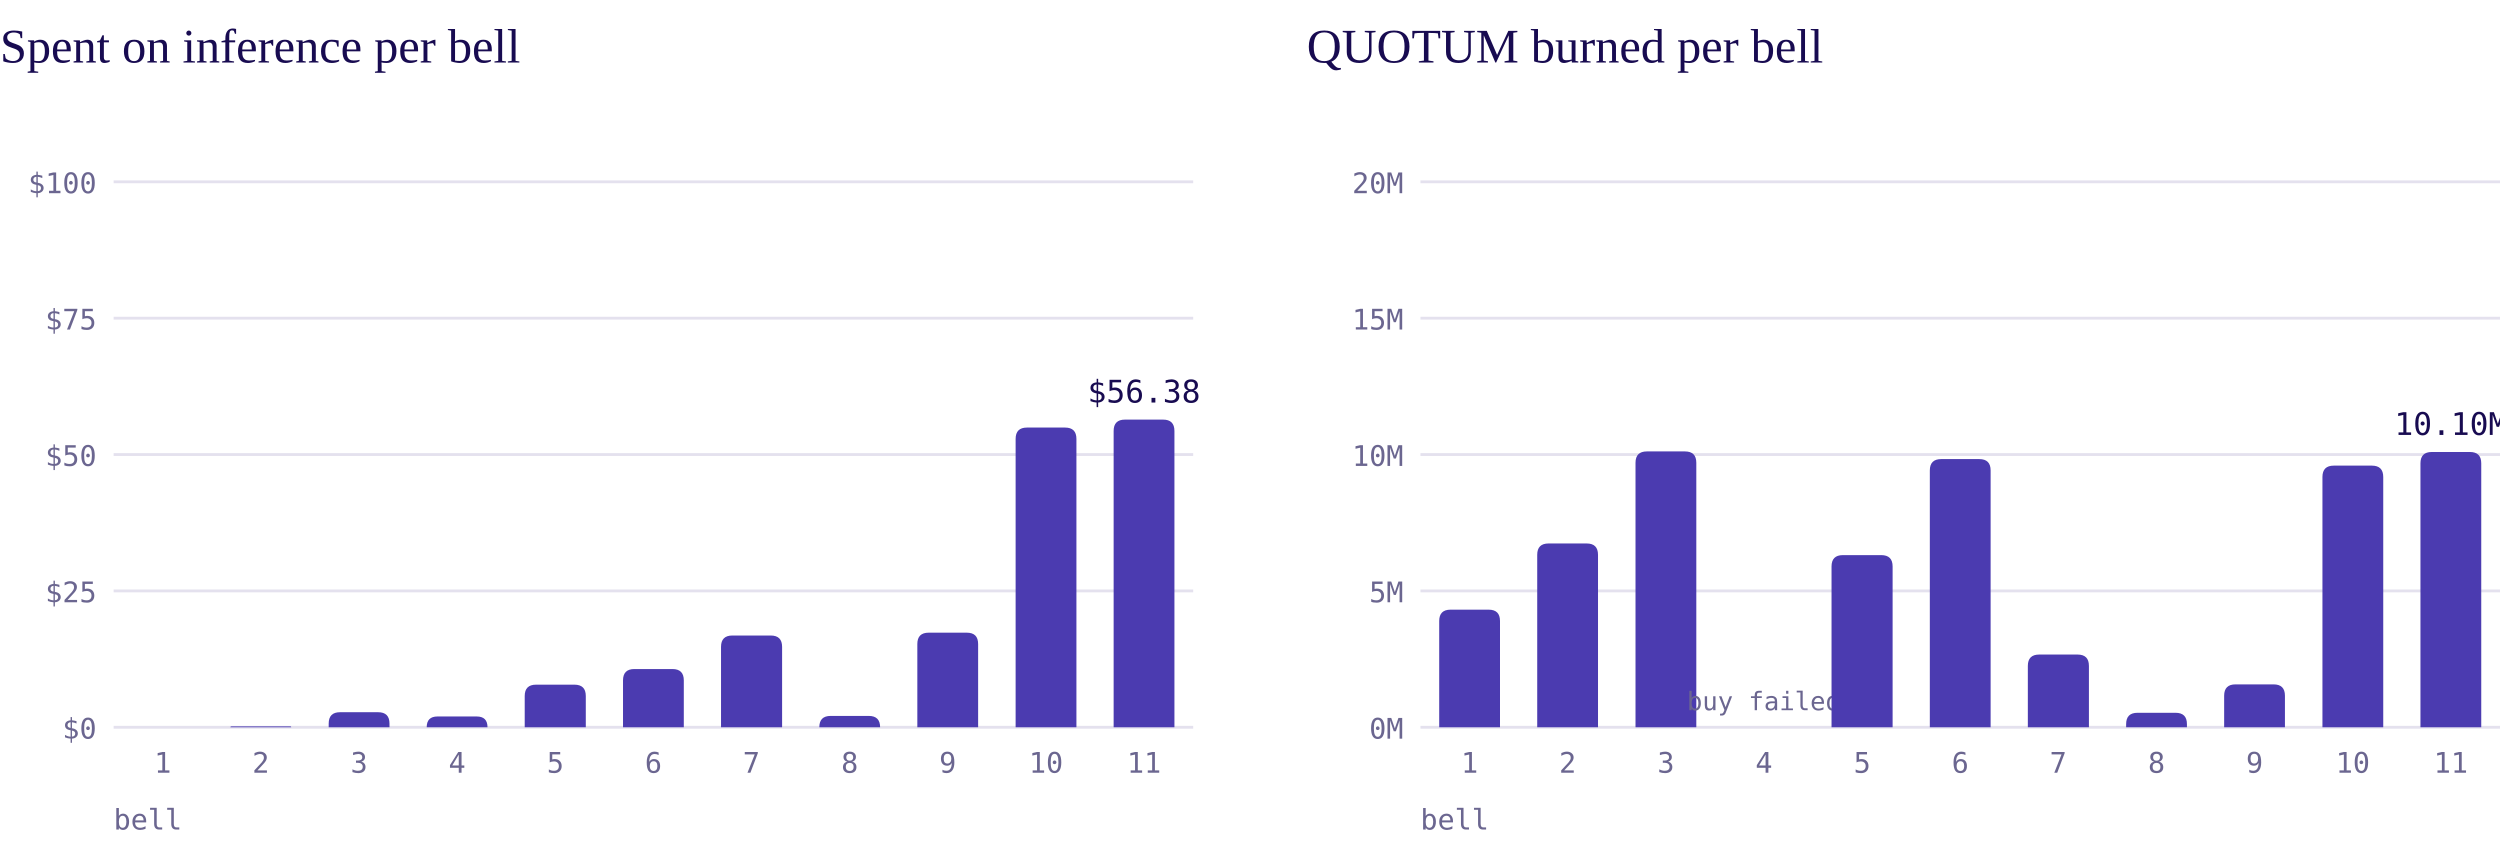
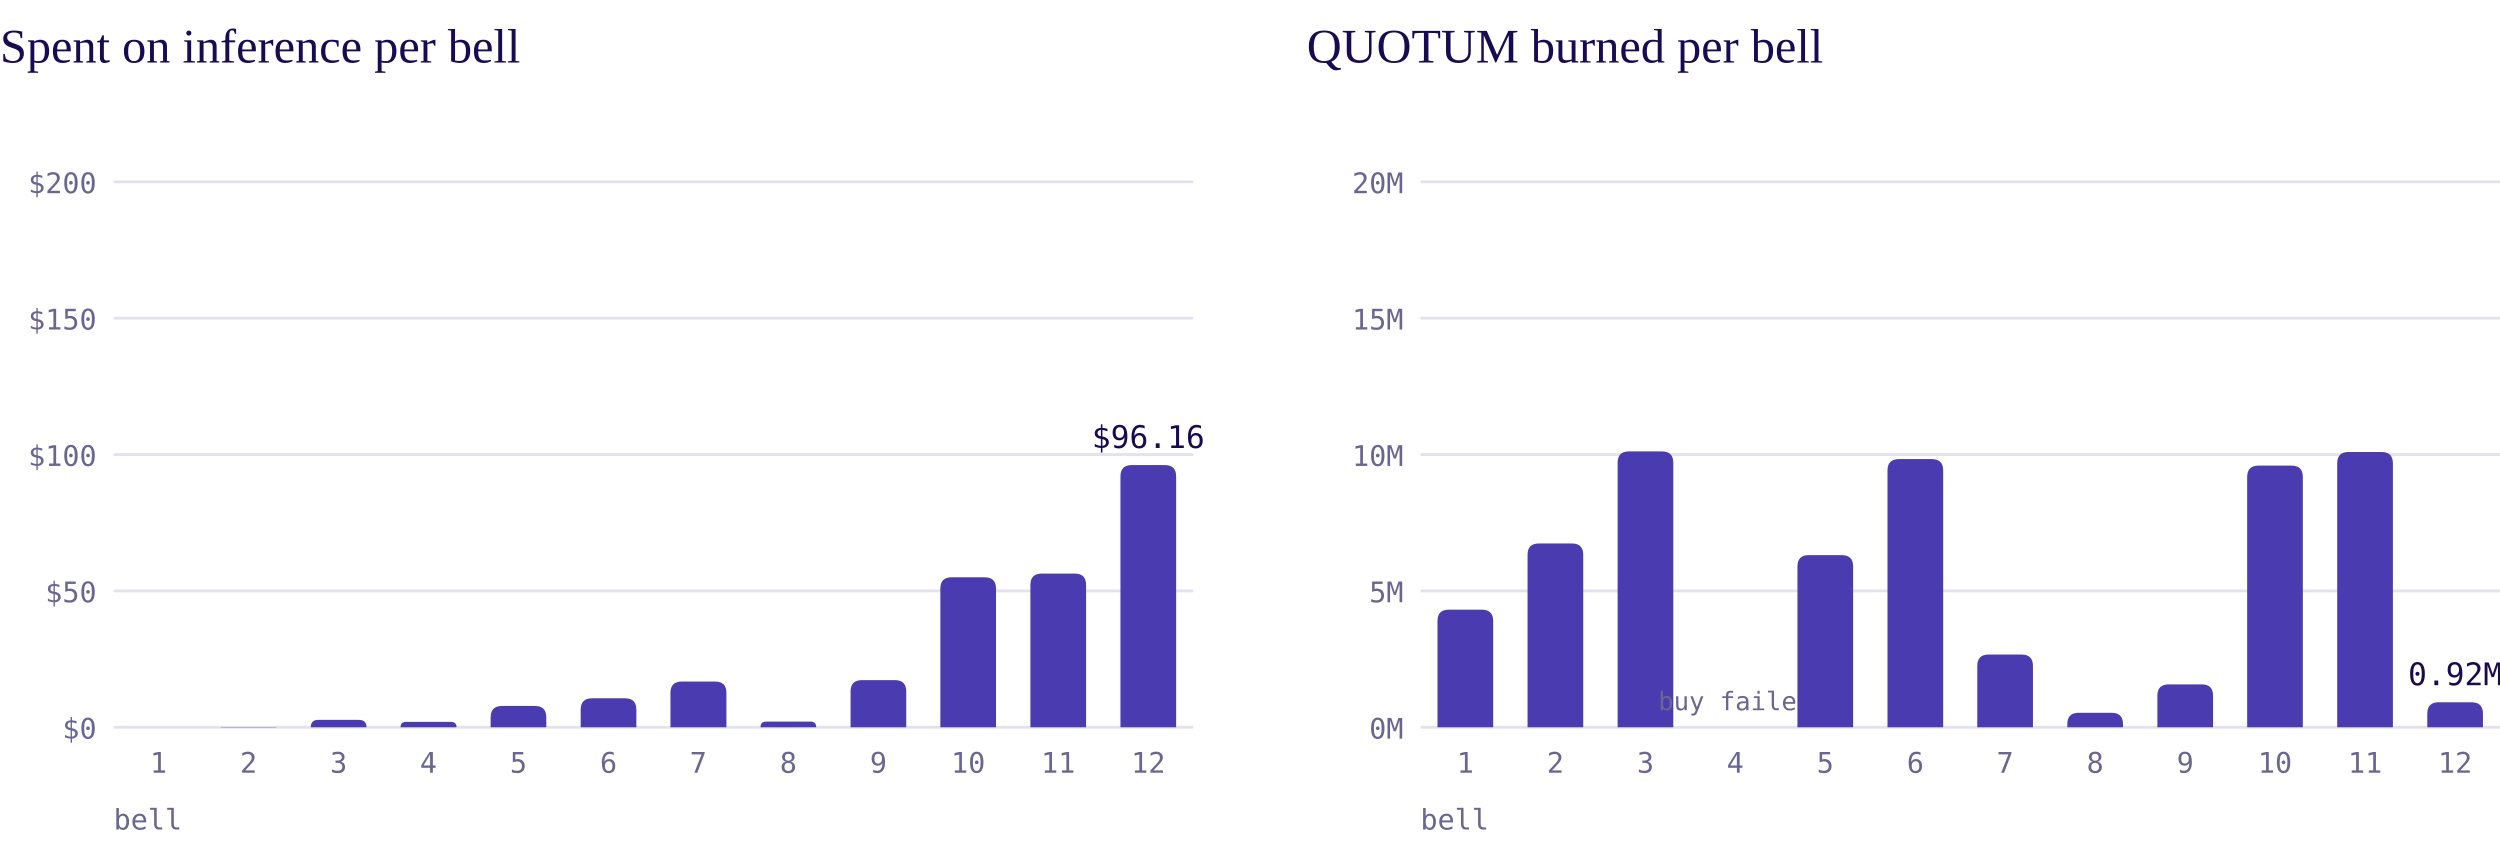
- <svg xmlns="http://www.w3.org/2000/svg" viewBox="0 0 880 300" width="880" height="300" role="img" aria-label="quotum bells 1 to 11: inference spent and QUOTUM burned per bell">
+ <svg xmlns="http://www.w3.org/2000/svg" viewBox="0 0 880 300" width="880" height="300" role="img" aria-label="quotum bells 1 to 12: inference spent and QUOTUM burned per bell">
  <text x="0" y="22" font-family="Georgia,'Times New Roman',serif" font-size="17" fill="#180b51">Spent on inference per bell</text>
  <line x1="40" x2="420" y1="256.0" y2="256.0" stroke="#e4e1ee" stroke-width="1" />
  <text x="34" y="260.0" text-anchor="end" font-family="ui-monospace,SFMono-Regular,Menlo,monospace" font-size="10" fill="#6b6690">$0</text>
  <line x1="40" x2="420" y1="208.0" y2="208.0" stroke="#e4e1ee" stroke-width="1" />
-   <text x="34" y="212.0" text-anchor="end" font-family="ui-monospace,SFMono-Regular,Menlo,monospace" font-size="10" fill="#6b6690">$25</text>
+   <text x="34" y="212.0" text-anchor="end" font-family="ui-monospace,SFMono-Regular,Menlo,monospace" font-size="10" fill="#6b6690">$50</text>
  <line x1="40" x2="420" y1="160.0" y2="160.0" stroke="#e4e1ee" stroke-width="1" />
-   <text x="34" y="164.0" text-anchor="end" font-family="ui-monospace,SFMono-Regular,Menlo,monospace" font-size="10" fill="#6b6690">$50</text>
+   <text x="34" y="164.0" text-anchor="end" font-family="ui-monospace,SFMono-Regular,Menlo,monospace" font-size="10" fill="#6b6690">$100</text>
  <line x1="40" x2="420" y1="112.0" y2="112.0" stroke="#e4e1ee" stroke-width="1" />
-   <text x="34" y="116.0" text-anchor="end" font-family="ui-monospace,SFMono-Regular,Menlo,monospace" font-size="10" fill="#6b6690">$75</text>
+   <text x="34" y="116.0" text-anchor="end" font-family="ui-monospace,SFMono-Regular,Menlo,monospace" font-size="10" fill="#6b6690">$150</text>
  <line x1="40" x2="420" y1="64.0" y2="64.0" stroke="#e4e1ee" stroke-width="1" />
-   <text x="34" y="68.0" text-anchor="end" font-family="ui-monospace,SFMono-Regular,Menlo,monospace" font-size="10" fill="#6b6690">$100</text>
-   <path d="M46.6,256.0 V256.0 Q46.6,256.0 46.6,256.0 H68.0 Q68.0,256.0 68.0,256.0 V256.0 Z" fill="#4b3bb0" />
-   <text x="57.3" y="272" text-anchor="middle" font-family="ui-monospace,SFMono-Regular,Menlo,monospace" font-size="10" fill="#6b6690">1</text>
-   <path d="M81.1,256.0 V256.0 Q81.1,255.7 81.4,255.7 H102.3 Q102.5,255.7 102.5,256.0 V256.0 Z" fill="#4b3bb0" />
-   <text x="91.8" y="272" text-anchor="middle" font-family="ui-monospace,SFMono-Regular,Menlo,monospace" font-size="10" fill="#6b6690">2</text>
-   <path d="M115.7,256.0 V254.7 Q115.7,250.7 119.7,250.7 H133.1 Q137.1,250.7 137.1,254.7 V256.0 Z" fill="#4b3bb0" />
-   <text x="126.4" y="272" text-anchor="middle" font-family="ui-monospace,SFMono-Regular,Menlo,monospace" font-size="10" fill="#6b6690">3</text>
-   <path d="M150.2,256.0 V256.0 Q150.2,252.2 154.0,252.2 H167.8 Q171.6,252.2 171.6,256.0 V256.0 Z" fill="#4b3bb0" />
-   <text x="160.9" y="272" text-anchor="middle" font-family="ui-monospace,SFMono-Regular,Menlo,monospace" font-size="10" fill="#6b6690">4</text>
-   <path d="M184.7,256.0 V245.0 Q184.7,241.0 188.7,241.0 H202.2 Q206.2,241.0 206.2,245.0 V256.0 Z" fill="#4b3bb0" />
-   <text x="195.5" y="272" text-anchor="middle" font-family="ui-monospace,SFMono-Regular,Menlo,monospace" font-size="10" fill="#6b6690">5</text>
-   <path d="M219.3,256.0 V239.5 Q219.3,235.5 223.3,235.5 H236.7 Q240.7,235.5 240.7,239.5 V256.0 Z" fill="#4b3bb0" />
-   <text x="230.0" y="272" text-anchor="middle" font-family="ui-monospace,SFMono-Regular,Menlo,monospace" font-size="10" fill="#6b6690">6</text>
-   <path d="M253.8,256.0 V227.7 Q253.8,223.7 257.8,223.7 H271.3 Q275.3,223.7 275.3,227.7 V256.0 Z" fill="#4b3bb0" />
-   <text x="264.5" y="272" text-anchor="middle" font-family="ui-monospace,SFMono-Regular,Menlo,monospace" font-size="10" fill="#6b6690">7</text>
-   <path d="M288.4,256.0 V256.0 Q288.4,252.0 292.4,252.0 H305.8 Q309.8,252.0 309.8,256.0 V256.0 Z" fill="#4b3bb0" />
-   <text x="299.1" y="272" text-anchor="middle" font-family="ui-monospace,SFMono-Regular,Menlo,monospace" font-size="10" fill="#6b6690">8</text>
-   <path d="M322.9,256.0 V226.7 Q322.9,222.7 326.9,222.7 H340.3 Q344.3,222.7 344.3,226.7 V256.0 Z" fill="#4b3bb0" />
-   <text x="333.6" y="272" text-anchor="middle" font-family="ui-monospace,SFMono-Regular,Menlo,monospace" font-size="10" fill="#6b6690">9</text>
-   <path d="M357.5,256.0 V154.5 Q357.5,150.5 361.5,150.5 H374.9 Q378.9,150.5 378.9,154.5 V256.0 Z" fill="#4b3bb0" />
-   <text x="368.2" y="272" text-anchor="middle" font-family="ui-monospace,SFMono-Regular,Menlo,monospace" font-size="10" fill="#6b6690">10</text>
-   <path d="M392.0,256.0 V151.7 Q392.0,147.7 396.0,147.7 H409.4 Q413.4,147.7 413.4,151.7 V256.0 Z" fill="#4b3bb0" />
-   <text x="402.7" y="272" text-anchor="middle" font-family="ui-monospace,SFMono-Regular,Menlo,monospace" font-size="10" fill="#6b6690">11</text>
-   <text x="402.7" y="141.7" text-anchor="middle" font-family="ui-monospace,SFMono-Regular,Menlo,monospace" font-size="11" fill="#180b51">$56.38</text>
+   <text x="34" y="68.0" text-anchor="end" font-family="ui-monospace,SFMono-Regular,Menlo,monospace" font-size="10" fill="#6b6690">$200</text>
+   <path d="M46.0,256.0 V256.0 Q46.0,256.0 46.0,256.0 H65.6 Q65.7,256.0 65.7,256.0 V256.0 Z" fill="#4b3bb0" />
+   <text x="55.8" y="272" text-anchor="middle" font-family="ui-monospace,SFMono-Regular,Menlo,monospace" font-size="10" fill="#6b6690">1</text>
+   <path d="M77.7,256.0 V256.0 Q77.7,255.9 77.8,255.9 H97.2 Q97.3,255.9 97.3,256.0 V256.0 Z" fill="#4b3bb0" />
+   <text x="87.5" y="272" text-anchor="middle" font-family="ui-monospace,SFMono-Regular,Menlo,monospace" font-size="10" fill="#6b6690">2</text>
+   <path d="M109.4,256.0 V256.0 Q109.4,253.4 112.0,253.4 H126.3 Q129.0,253.4 129.0,256.0 V256.0 Z" fill="#4b3bb0" />
+   <text x="119.2" y="272" text-anchor="middle" font-family="ui-monospace,SFMono-Regular,Menlo,monospace" font-size="10" fill="#6b6690">3</text>
+   <path d="M141.0,256.0 V256.0 Q141.0,254.1 142.9,254.1 H158.7 Q160.7,254.1 160.7,256.0 V256.0 Z" fill="#4b3bb0" />
+   <text x="150.8" y="272" text-anchor="middle" font-family="ui-monospace,SFMono-Regular,Menlo,monospace" font-size="10" fill="#6b6690">4</text>
+   <path d="M172.7,256.0 V252.5 Q172.7,248.5 176.7,248.5 H188.3 Q192.3,248.5 192.3,252.5 V256.0 Z" fill="#4b3bb0" />
+   <text x="182.5" y="272" text-anchor="middle" font-family="ui-monospace,SFMono-Regular,Menlo,monospace" font-size="10" fill="#6b6690">5</text>
+   <path d="M204.4,256.0 V249.8 Q204.4,245.8 208.4,245.8 H220.0 Q224.0,245.8 224.0,249.8 V256.0 Z" fill="#4b3bb0" />
+   <text x="214.2" y="272" text-anchor="middle" font-family="ui-monospace,SFMono-Regular,Menlo,monospace" font-size="10" fill="#6b6690">6</text>
+   <path d="M236.0,256.0 V243.9 Q236.0,239.9 240.0,239.9 H251.7 Q255.7,239.9 255.7,243.9 V256.0 Z" fill="#4b3bb0" />
+   <text x="245.8" y="272" text-anchor="middle" font-family="ui-monospace,SFMono-Regular,Menlo,monospace" font-size="10" fill="#6b6690">7</text>
+   <path d="M267.7,256.0 V256.0 Q267.7,254.0 269.7,254.0 H285.3 Q287.3,254.0 287.3,256.0 V256.0 Z" fill="#4b3bb0" />
+   <text x="277.5" y="272" text-anchor="middle" font-family="ui-monospace,SFMono-Regular,Menlo,monospace" font-size="10" fill="#6b6690">8</text>
+   <path d="M299.4,256.0 V243.4 Q299.4,239.4 303.4,239.4 H315.0 Q319.0,239.4 319.0,243.4 V256.0 Z" fill="#4b3bb0" />
+   <text x="309.2" y="272" text-anchor="middle" font-family="ui-monospace,SFMono-Regular,Menlo,monospace" font-size="10" fill="#6b6690">9</text>
+   <path d="M331.0,256.0 V207.2 Q331.0,203.2 335.0,203.2 H346.6 Q350.6,203.2 350.6,207.2 V256.0 Z" fill="#4b3bb0" />
+   <text x="340.8" y="272" text-anchor="middle" font-family="ui-monospace,SFMono-Regular,Menlo,monospace" font-size="10" fill="#6b6690">10</text>
+   <path d="M362.7,256.0 V205.9 Q362.7,201.9 366.7,201.9 H378.3 Q382.3,201.9 382.3,205.9 V256.0 Z" fill="#4b3bb0" />
+   <text x="372.5" y="272" text-anchor="middle" font-family="ui-monospace,SFMono-Regular,Menlo,monospace" font-size="10" fill="#6b6690">11</text>
+   <path d="M394.4,256.0 V167.7 Q394.4,163.7 398.4,163.7 H410.0 Q414.0,163.7 414.0,167.7 V256.0 Z" fill="#4b3bb0" />
+   <text x="404.2" y="272" text-anchor="middle" font-family="ui-monospace,SFMono-Regular,Menlo,monospace" font-size="10" fill="#6b6690">12</text>
+   <text x="404.2" y="157.7" text-anchor="middle" font-family="ui-monospace,SFMono-Regular,Menlo,monospace" font-size="11" fill="#180b51">$96.16</text>
  <text x="40" y="292" font-family="ui-monospace,SFMono-Regular,Menlo,monospace" font-size="10" fill="#6b6690">bell</text>
  <text x="460" y="22" font-family="Georgia,'Times New Roman',serif" font-size="17" fill="#180b51">QUOTUM burned per bell</text>
  <line x1="500" x2="880" y1="256.0" y2="256.0" stroke="#e4e1ee" stroke-width="1" />
  <text x="494" y="260.0" text-anchor="end" font-family="ui-monospace,SFMono-Regular,Menlo,monospace" font-size="10" fill="#6b6690">0M</text>
  <line x1="500" x2="880" y1="208.0" y2="208.0" stroke="#e4e1ee" stroke-width="1" />
  <text x="494" y="212.0" text-anchor="end" font-family="ui-monospace,SFMono-Regular,Menlo,monospace" font-size="10" fill="#6b6690">5M</text>
  <line x1="500" x2="880" y1="160.0" y2="160.0" stroke="#e4e1ee" stroke-width="1" />
  <text x="494" y="164.0" text-anchor="end" font-family="ui-monospace,SFMono-Regular,Menlo,monospace" font-size="10" fill="#6b6690">10M</text>
  <line x1="500" x2="880" y1="112.0" y2="112.0" stroke="#e4e1ee" stroke-width="1" />
  <text x="494" y="116.0" text-anchor="end" font-family="ui-monospace,SFMono-Regular,Menlo,monospace" font-size="10" fill="#6b6690">15M</text>
  <line x1="500" x2="880" y1="64.0" y2="64.0" stroke="#e4e1ee" stroke-width="1" />
  <text x="494" y="68.0" text-anchor="end" font-family="ui-monospace,SFMono-Regular,Menlo,monospace" font-size="10" fill="#6b6690">20M</text>
-   <path d="M506.6,256.0 V218.6 Q506.6,214.6 510.6,214.6 H524.0 Q528.0,214.6 528.0,218.6 V256.0 Z" fill="#4b3bb0" />
-   <text x="517.3" y="272" text-anchor="middle" font-family="ui-monospace,SFMono-Regular,Menlo,monospace" font-size="10" fill="#6b6690">1</text>
-   <path d="M541.1,256.0 V195.3 Q541.1,191.3 545.1,191.3 H558.5 Q562.5,191.3 562.5,195.3 V256.0 Z" fill="#4b3bb0" />
-   <text x="551.8" y="272" text-anchor="middle" font-family="ui-monospace,SFMono-Regular,Menlo,monospace" font-size="10" fill="#6b6690">2</text>
-   <path d="M575.7,256.0 V162.9 Q575.7,158.9 579.7,158.9 H593.1 Q597.1,158.9 597.1,162.9 V256.0 Z" fill="#4b3bb0" />
-   <text x="586.4" y="272" text-anchor="middle" font-family="ui-monospace,SFMono-Regular,Menlo,monospace" font-size="10" fill="#6b6690">3</text>
-   <text x="620.9" y="272" text-anchor="middle" font-family="ui-monospace,SFMono-Regular,Menlo,monospace" font-size="10" fill="#6b6690">4</text>
-   <text x="620.9" y="250" text-anchor="middle" font-family="ui-monospace,SFMono-Regular,Menlo,monospace" font-size="9" fill="#6b6690">buy failed</text>
-   <path d="M644.7,256.0 V199.4 Q644.7,195.4 648.7,195.4 H662.2 Q666.2,195.4 666.2,199.4 V256.0 Z" fill="#4b3bb0" />
-   <text x="655.5" y="272" text-anchor="middle" font-family="ui-monospace,SFMono-Regular,Menlo,monospace" font-size="10" fill="#6b6690">5</text>
-   <path d="M679.3,256.0 V165.6 Q679.3,161.6 683.3,161.6 H696.7 Q700.7,161.6 700.7,165.6 V256.0 Z" fill="#4b3bb0" />
-   <text x="690.0" y="272" text-anchor="middle" font-family="ui-monospace,SFMono-Regular,Menlo,monospace" font-size="10" fill="#6b6690">6</text>
-   <path d="M713.8,256.0 V234.4 Q713.8,230.4 717.8,230.4 H731.3 Q735.3,230.4 735.3,234.4 V256.0 Z" fill="#4b3bb0" />
-   <text x="724.5" y="272" text-anchor="middle" font-family="ui-monospace,SFMono-Regular,Menlo,monospace" font-size="10" fill="#6b6690">7</text>
-   <path d="M748.4,256.0 V254.9 Q748.4,250.9 752.4,250.9 H765.8 Q769.8,250.9 769.8,254.9 V256.0 Z" fill="#4b3bb0" />
-   <text x="759.1" y="272" text-anchor="middle" font-family="ui-monospace,SFMono-Regular,Menlo,monospace" font-size="10" fill="#6b6690">8</text>
-   <path d="M782.9,256.0 V244.9 Q782.9,240.9 786.9,240.9 H800.3 Q804.3,240.9 804.3,244.9 V256.0 Z" fill="#4b3bb0" />
-   <text x="793.6" y="272" text-anchor="middle" font-family="ui-monospace,SFMono-Regular,Menlo,monospace" font-size="10" fill="#6b6690">9</text>
-   <path d="M817.5,256.0 V167.9 Q817.5,163.9 821.5,163.9 H834.9 Q838.9,163.9 838.9,167.9 V256.0 Z" fill="#4b3bb0" />
-   <text x="828.2" y="272" text-anchor="middle" font-family="ui-monospace,SFMono-Regular,Menlo,monospace" font-size="10" fill="#6b6690">10</text>
-   <path d="M852.0,256.0 V163.1 Q852.0,159.1 856.0,159.1 H869.4 Q873.4,159.1 873.4,163.1 V256.0 Z" fill="#4b3bb0" />
-   <text x="862.7" y="272" text-anchor="middle" font-family="ui-monospace,SFMono-Regular,Menlo,monospace" font-size="10" fill="#6b6690">11</text>
-   <text x="862.7" y="153.1" text-anchor="middle" font-family="ui-monospace,SFMono-Regular,Menlo,monospace" font-size="11" fill="#180b51">10.10M</text>
+   <path d="M506.0,256.0 V218.6 Q506.0,214.6 510.0,214.6 H521.6 Q525.6,214.6 525.6,218.6 V256.0 Z" fill="#4b3bb0" />
+   <text x="515.8" y="272" text-anchor="middle" font-family="ui-monospace,SFMono-Regular,Menlo,monospace" font-size="10" fill="#6b6690">1</text>
+   <path d="M537.7,256.0 V195.3 Q537.7,191.3 541.7,191.3 H553.3 Q557.3,191.3 557.3,195.3 V256.0 Z" fill="#4b3bb0" />
+   <text x="547.5" y="272" text-anchor="middle" font-family="ui-monospace,SFMono-Regular,Menlo,monospace" font-size="10" fill="#6b6690">2</text>
+   <path d="M569.4,256.0 V162.9 Q569.4,158.9 573.4,158.9 H585.0 Q589.0,158.9 589.0,162.9 V256.0 Z" fill="#4b3bb0" />
+   <text x="579.2" y="272" text-anchor="middle" font-family="ui-monospace,SFMono-Regular,Menlo,monospace" font-size="10" fill="#6b6690">3</text>
+   <text x="610.8" y="272" text-anchor="middle" font-family="ui-monospace,SFMono-Regular,Menlo,monospace" font-size="10" fill="#6b6690">4</text>
+   <text x="610.8" y="250" text-anchor="middle" font-family="ui-monospace,SFMono-Regular,Menlo,monospace" font-size="9" fill="#6b6690">buy failed</text>
+   <path d="M632.7,256.0 V199.4 Q632.7,195.4 636.7,195.4 H648.3 Q652.3,195.4 652.3,199.4 V256.0 Z" fill="#4b3bb0" />
+   <text x="642.5" y="272" text-anchor="middle" font-family="ui-monospace,SFMono-Regular,Menlo,monospace" font-size="10" fill="#6b6690">5</text>
+   <path d="M664.4,256.0 V165.6 Q664.4,161.6 668.4,161.6 H680.0 Q684.0,161.6 684.0,165.6 V256.0 Z" fill="#4b3bb0" />
+   <text x="674.2" y="272" text-anchor="middle" font-family="ui-monospace,SFMono-Regular,Menlo,monospace" font-size="10" fill="#6b6690">6</text>
+   <path d="M696.0,256.0 V234.4 Q696.0,230.4 700.0,230.4 H711.6 Q715.6,230.4 715.6,234.4 V256.0 Z" fill="#4b3bb0" />
+   <text x="705.8" y="272" text-anchor="middle" font-family="ui-monospace,SFMono-Regular,Menlo,monospace" font-size="10" fill="#6b6690">7</text>
+   <path d="M727.7,256.0 V254.9 Q727.7,250.9 731.7,250.9 H743.3 Q747.3,250.9 747.3,254.9 V256.0 Z" fill="#4b3bb0" />
+   <text x="737.5" y="272" text-anchor="middle" font-family="ui-monospace,SFMono-Regular,Menlo,monospace" font-size="10" fill="#6b6690">8</text>
+   <path d="M759.4,256.0 V244.9 Q759.4,240.9 763.4,240.9 H775.0 Q779.0,240.9 779.0,244.9 V256.0 Z" fill="#4b3bb0" />
+   <text x="769.2" y="272" text-anchor="middle" font-family="ui-monospace,SFMono-Regular,Menlo,monospace" font-size="10" fill="#6b6690">9</text>
+   <path d="M791.0,256.0 V167.9 Q791.0,163.9 795.0,163.9 H806.6 Q810.6,163.9 810.6,167.9 V256.0 Z" fill="#4b3bb0" />
+   <text x="800.8" y="272" text-anchor="middle" font-family="ui-monospace,SFMono-Regular,Menlo,monospace" font-size="10" fill="#6b6690">10</text>
+   <path d="M822.7,256.0 V163.1 Q822.7,159.1 826.7,159.1 H838.3 Q842.3,159.1 842.3,163.1 V256.0 Z" fill="#4b3bb0" />
+   <text x="832.5" y="272" text-anchor="middle" font-family="ui-monospace,SFMono-Regular,Menlo,monospace" font-size="10" fill="#6b6690">11</text>
+   <path d="M854.4,256.0 V251.2 Q854.4,247.2 858.4,247.2 H870.0 Q874.0,247.2 874.0,251.2 V256.0 Z" fill="#4b3bb0" />
+   <text x="864.2" y="272" text-anchor="middle" font-family="ui-monospace,SFMono-Regular,Menlo,monospace" font-size="10" fill="#6b6690">12</text>
+   <text x="864.2" y="241.2" text-anchor="middle" font-family="ui-monospace,SFMono-Regular,Menlo,monospace" font-size="11" fill="#180b51">0.92M</text>
  <text x="500" y="292" font-family="ui-monospace,SFMono-Regular,Menlo,monospace" font-size="10" fill="#6b6690">bell</text>
</svg>
